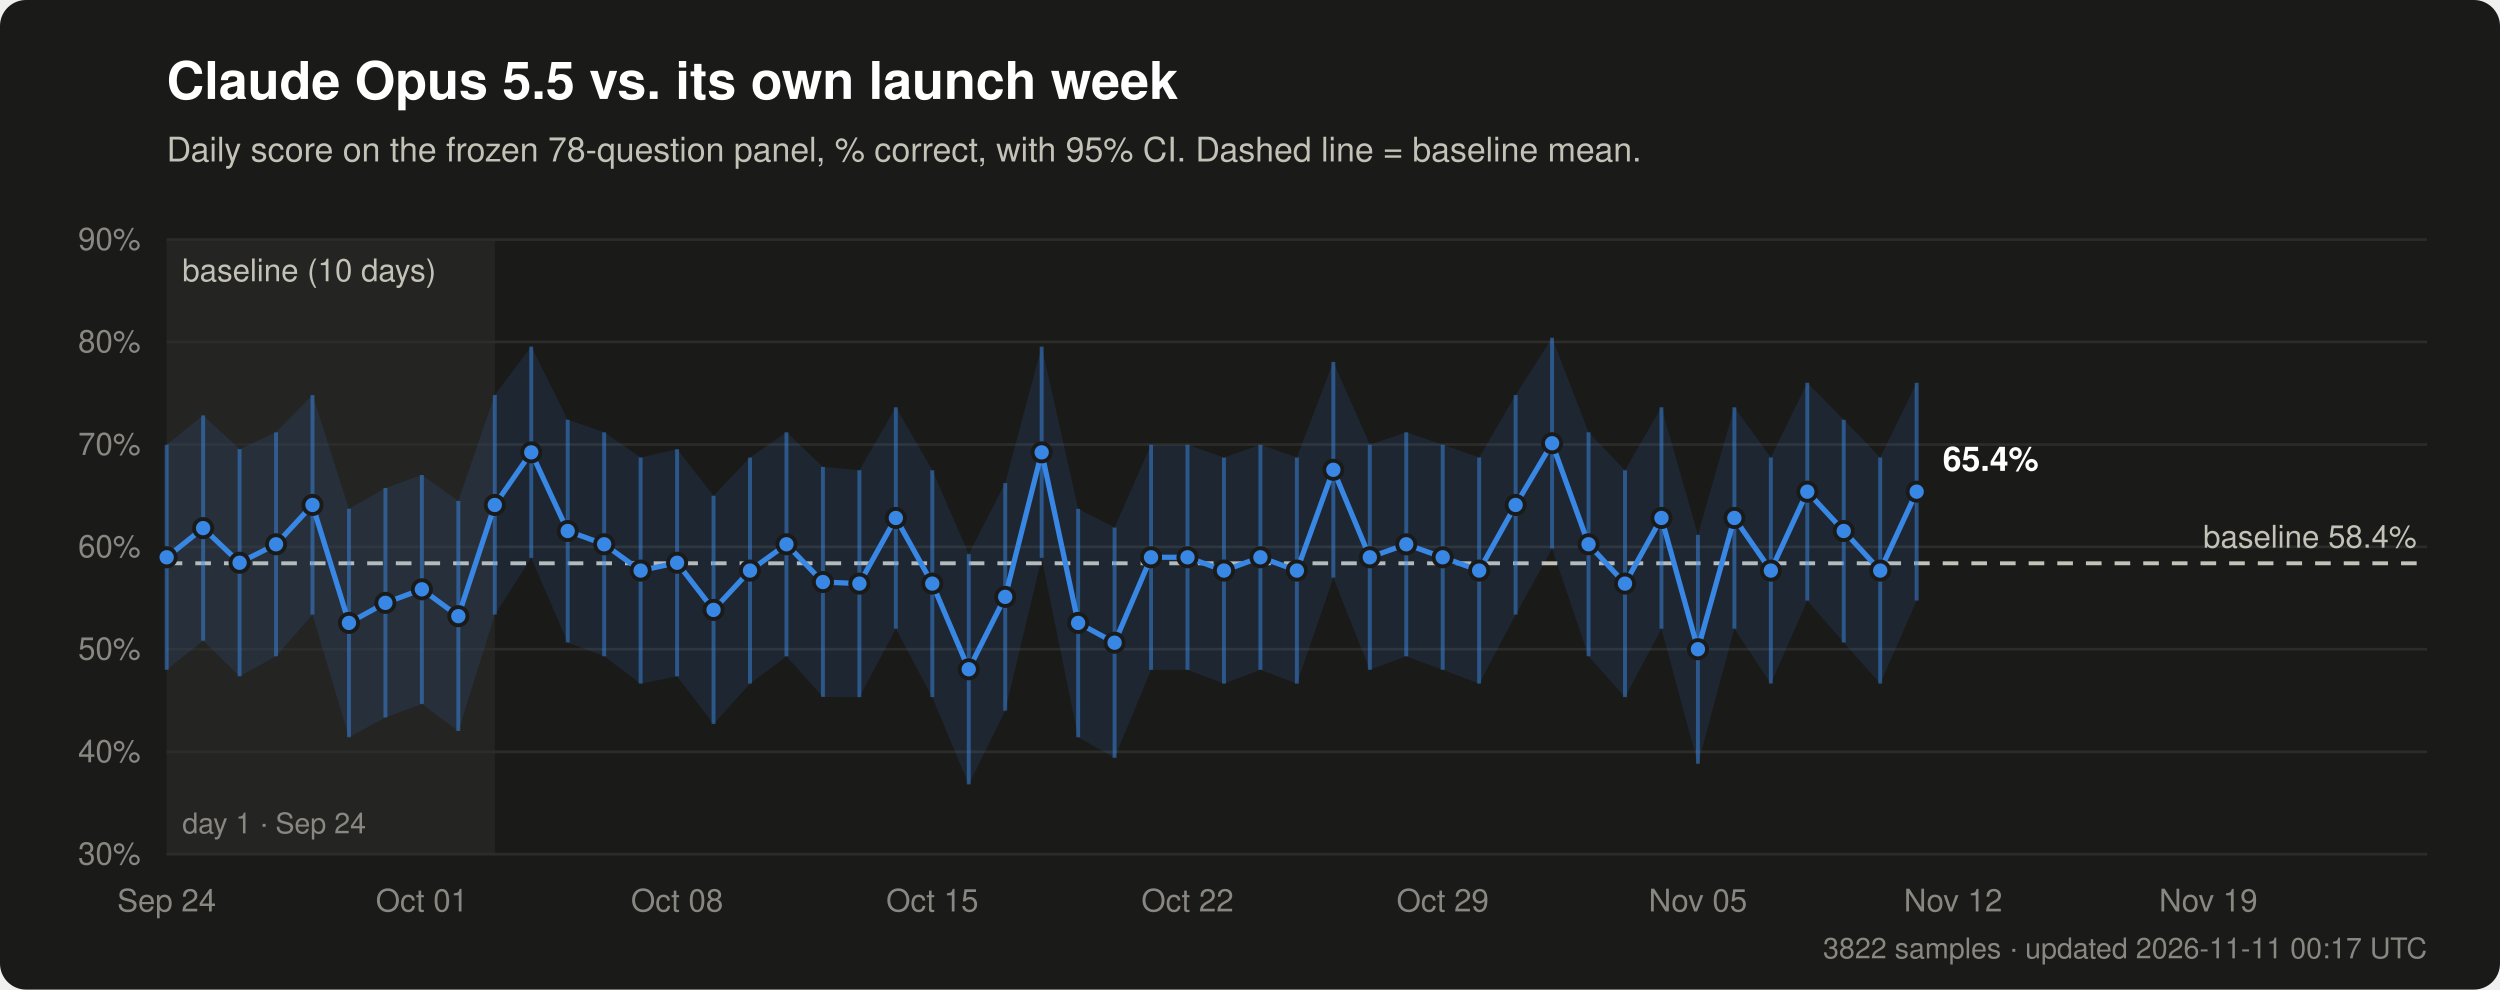
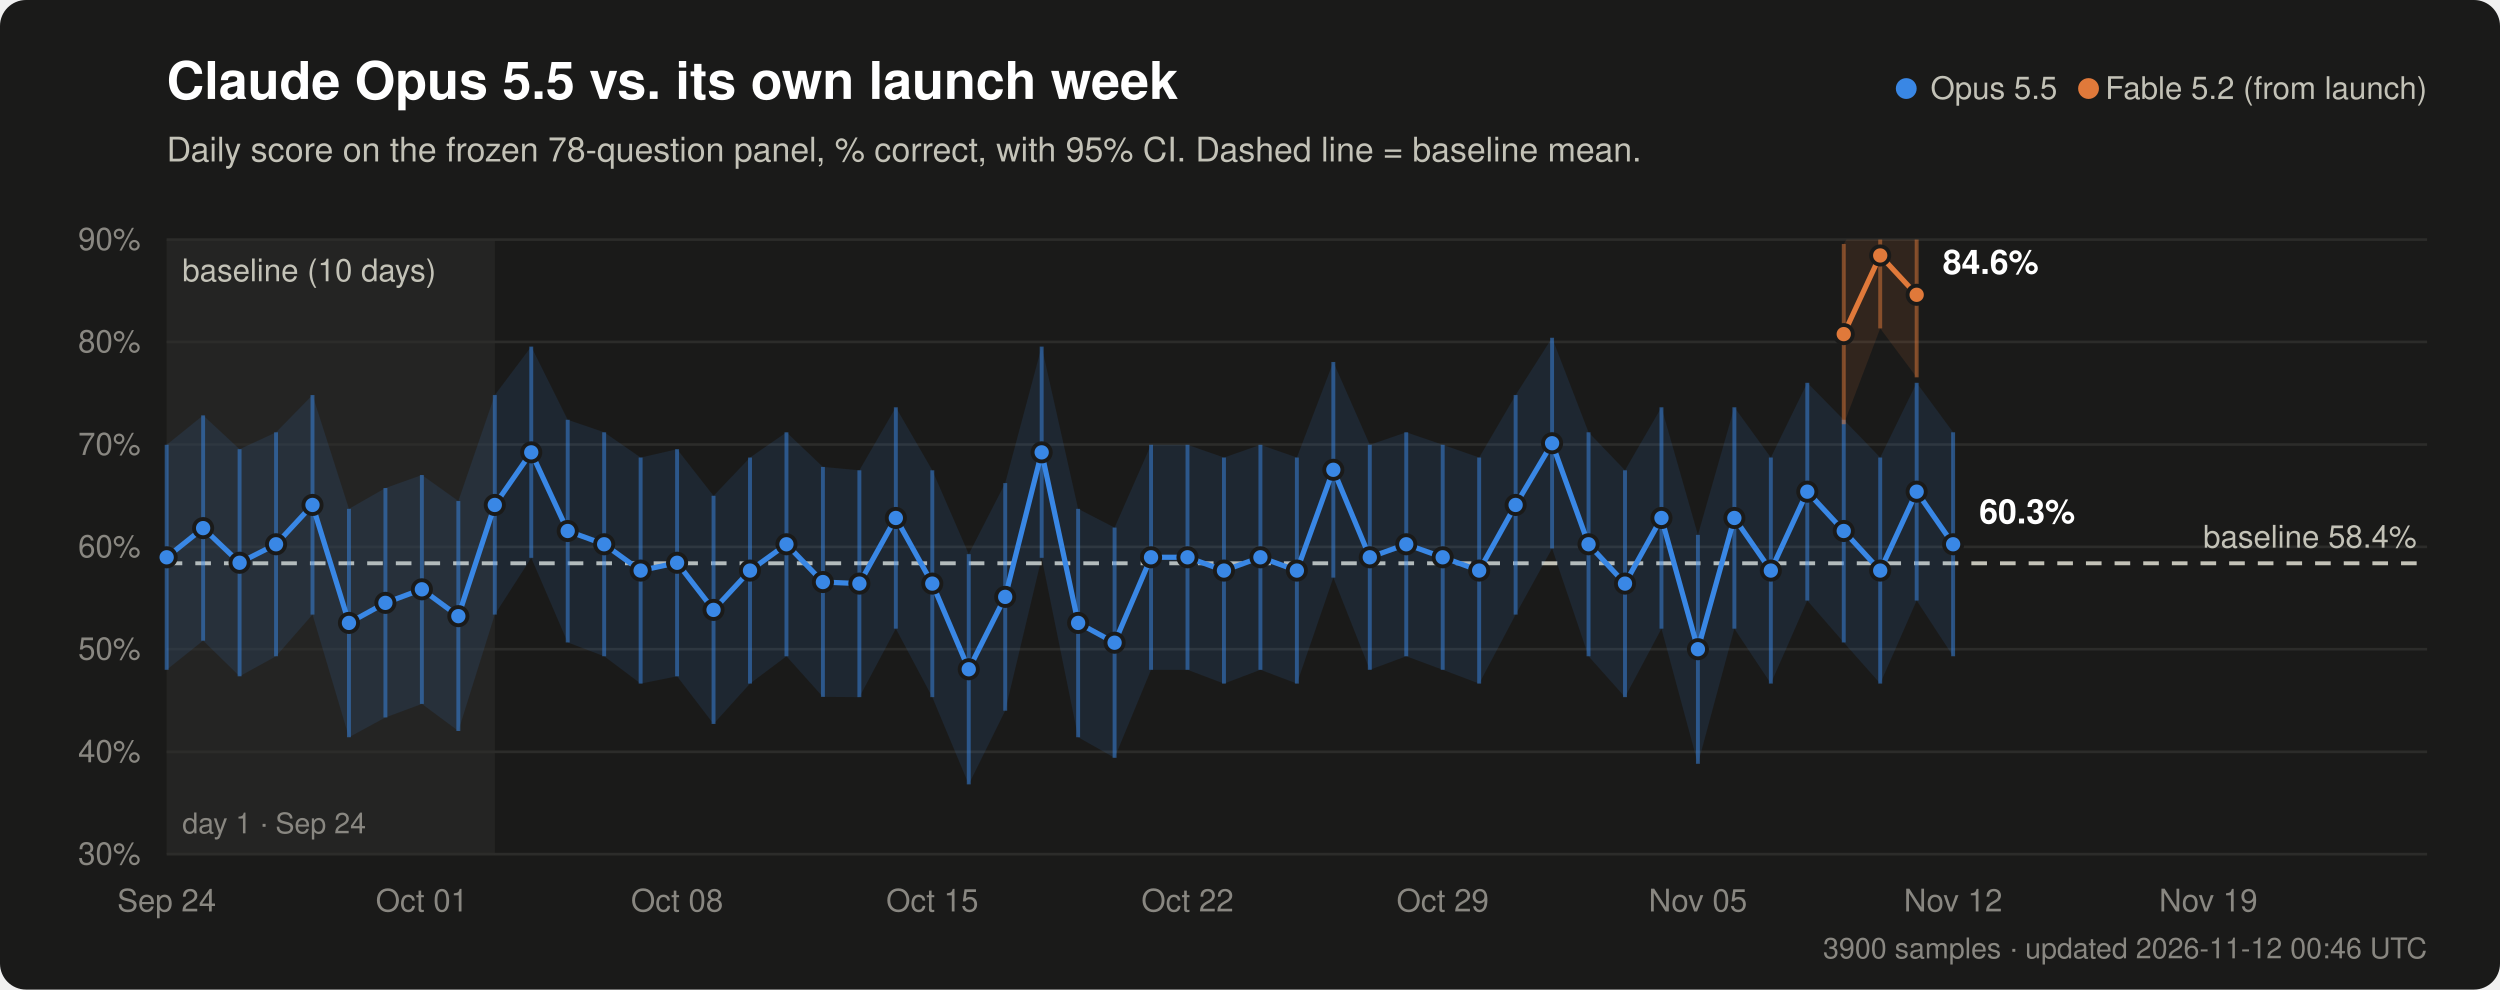
<svg xmlns="http://www.w3.org/2000/svg" width="960" height="380" viewBox="0 0 960 380" font-family="-apple-system, Segoe UI, Helvetica, Arial, sans-serif" role="img" aria-labelledby="t d">
  <rect width="960" height="380" rx="10" fill="#1a1a19" />
  <text x="64" y="38" fill="#ffffff" font-size="20" font-weight="600">Claude Opus 5.5 vs. its own launch week</text>
  <text x="64" y="62" fill="#c3c2b7" font-size="13">Daily score on the frozen 78-question panel, % correct, with 95% CI. Dashed line = baseline mean.</text>
  <line x1="64" y1="328.0" x2="932" y2="328.0" stroke="#2c2c2a" stroke-width="1" />
  <text x="54" y="332.0" text-anchor="end" fill="#898781" font-size="12">30%</text>
  <line x1="64" y1="288.7" x2="932" y2="288.7" stroke="#2c2c2a" stroke-width="1" />
  <text x="54" y="292.7" text-anchor="end" fill="#898781" font-size="12">40%</text>
  <line x1="64" y1="249.3" x2="932" y2="249.3" stroke="#2c2c2a" stroke-width="1" />
  <text x="54" y="253.3" text-anchor="end" fill="#898781" font-size="12">50%</text>
  <line x1="64" y1="210.0" x2="932" y2="210.0" stroke="#2c2c2a" stroke-width="1" />
  <text x="54" y="214.0" text-anchor="end" fill="#898781" font-size="12">60%</text>
  <line x1="64" y1="170.7" x2="932" y2="170.7" stroke="#2c2c2a" stroke-width="1" />
  <text x="54" y="174.7" text-anchor="end" fill="#898781" font-size="12">70%</text>
  <line x1="64" y1="131.3" x2="932" y2="131.3" stroke="#2c2c2a" stroke-width="1" />
  <text x="54" y="135.3" text-anchor="end" fill="#898781" font-size="12">80%</text>
  <line x1="64" y1="92.0" x2="932" y2="92.0" stroke="#2c2c2a" stroke-width="1" />
  <text x="54" y="96.0" text-anchor="end" fill="#898781" font-size="12">90%</text>
  <rect x="64.0" y="92" width="126.0" height="236" fill="#2c2c2a" opacity="0.6" />
  <text x="70.0" y="108" fill="#c3c2b7" font-size="12">baseline (10 days)</text>
  <text x="70.0" y="320" fill="#898781" font-size="11">day 1 · Sep 24</text>
  <text x="64.0" y="350" text-anchor="middle" fill="#898781" font-size="12">Sep 24</text>
  <text x="162.0" y="350" text-anchor="middle" fill="#898781" font-size="12">Oct 01</text>
  <text x="260.0" y="350" text-anchor="middle" fill="#898781" font-size="12">Oct 08</text>
  <text x="358.0" y="350" text-anchor="middle" fill="#898781" font-size="12">Oct 15</text>
  <text x="456.0" y="350" text-anchor="middle" fill="#898781" font-size="12">Oct 22</text>
  <text x="554.0" y="350" text-anchor="middle" fill="#898781" font-size="12">Oct 29</text>
  <text x="652.0" y="350" text-anchor="middle" fill="#898781" font-size="12">Nov 05</text>
  <text x="750.0" y="350" text-anchor="middle" fill="#898781" font-size="12">Nov 12</text>
  <text x="848.0" y="350" text-anchor="middle" fill="#898781" font-size="12">Nov 19</text>
  <line x1="64" y1="216.3" x2="932" y2="216.3" stroke="#c3c2b7" stroke-width="1.5" stroke-dasharray="6 5" />
  <text x="928" y="210.3" text-anchor="end" fill="#c3c2b7" font-size="12">baseline 58.4%</text>
-   <path d="M64.0,170.8 L78.0,159.5 L92.0,172.5 L106.0,166.0 L120.0,151.7 L134.0,195.4 L148.0,187.4 L162.0,182.4 L176.0,192.4 L190.0,151.7 L204.0,133.1 L218.0,161.2 L232.0,166.0 L246.0,175.7 L260.0,172.5 L274.0,190.4 L288.0,175.7 L302.0,166.0 L316.0,179.3 L330.0,180.6 L344.0,156.4 L358.0,180.6 L372.0,212.8 L386.0,185.5 L400.0,133.1 L414.0,195.4 L428.0,202.6 L442.0,170.8 L456.0,170.8 L470.0,175.7 L484.0,170.8 L498.0,175.7 L512.0,139.0 L526.0,170.8 L540.0,166.0 L554.0,170.8 L568.0,175.7 L582.0,151.7 L596.0,129.7 L610.0,166.0 L624.0,180.6 L638.0,156.4 L652.0,205.4 L666.0,156.4 L680.0,175.7 L694.0,147.0 L708.0,161.2 L722.0,175.7 L736.0,147.0 L736.0,230.6 L722.0,262.5 L708.0,246.7 L694.0,230.6 L680.0,262.5 L666.0,241.4 L652.0,293.3 L638.0,241.4 L624.0,267.7 L610.0,252.0 L596.0,210.6 L582.0,236.0 L568.0,262.5 L554.0,257.2 L540.0,252.0 L526.0,257.2 L512.0,221.8 L498.0,262.5 L484.0,257.2 L470.0,262.5 L456.0,257.2 L442.0,257.2 L428.0,291.0 L414.0,283.1 L400.0,214.2 L386.0,272.9 L372.0,301.2 L358.0,267.7 L344.0,241.4 L330.0,267.7 L316.0,267.6 L302.0,252.0 L288.0,262.5 L274.0,278.0 L260.0,259.7 L246.0,262.5 L232.0,252.0 L218.0,246.7 L204.0,214.2 L190.0,236.0 L176.0,280.7 L162.0,270.3 L148.0,275.5 L134.0,283.1 L120.0,236.0 L106.0,252.0 L92.0,259.7 L78.0,246.0 L64.0,257.2 Z" fill="#3987e5" opacity="0.12" />
-   <path d="M64.0,214.0 L78.0,202.8 L92.0,216.1 L106.0,209.0 L120.0,193.9 L134.0,239.2 L148.0,231.5 L162.0,226.3 L176.0,236.6 L190.0,193.9 L204.0,173.7 L218.0,203.9 L232.0,209.0 L246.0,219.1 L260.0,216.1 L274.0,234.2 L288.0,219.1 L302.0,209.0 L316.0,223.5 L330.0,224.1 L344.0,198.9 L358.0,224.1 L372.0,257.0 L386.0,229.2 L400.0,173.7 L414.0,239.2 L428.0,246.8 L442.0,214.0 L456.0,214.0 L470.0,219.1 L484.0,214.0 L498.0,219.1 L512.0,180.4 L526.0,214.0 L540.0,209.0 L554.0,214.0 L568.0,219.1 L582.0,193.9 L596.0,170.2 L610.0,209.0 L624.0,224.1 L638.0,198.9 L652.0,249.3 L666.0,198.9 L680.0,219.1 L694.0,188.8 L708.0,203.9 L722.0,219.1 L736.0,188.8" fill="none" stroke="#3987e5" stroke-width="2" stroke-linejoin="round" stroke-linecap="round" />
+   <path d="M64.0,170.8 L78.0,159.5 L92.0,172.5 L106.0,166.0 L120.0,151.7 L134.0,195.4 L148.0,187.4 L162.0,182.4 L176.0,192.4 L190.0,151.7 L204.0,133.1 L218.0,161.2 L232.0,166.0 L246.0,175.7 L260.0,172.5 L274.0,190.4 L288.0,175.7 L302.0,166.0 L316.0,179.3 L330.0,180.6 L344.0,156.4 L358.0,180.6 L372.0,212.8 L386.0,185.5 L400.0,133.1 L414.0,195.4 L428.0,202.6 L442.0,170.8 L456.0,170.8 L470.0,175.7 L484.0,170.8 L498.0,175.7 L512.0,139.0 L526.0,170.8 L540.0,166.0 L554.0,170.8 L568.0,175.7 L582.0,151.7 L596.0,129.7 L610.0,166.0 L624.0,180.6 L638.0,156.4 L652.0,205.4 L666.0,156.4 L680.0,175.7 L694.0,147.0 L708.0,161.2 L722.0,175.7 L736.0,147.0 L750.0,166.0 L750.0,252.0 L736.0,230.6 L722.0,262.5 L708.0,246.7 L694.0,230.6 L680.0,262.5 L666.0,241.4 L652.0,293.3 L638.0,241.4 L624.0,267.7 L610.0,252.0 L596.0,210.6 L582.0,236.0 L568.0,262.5 L554.0,257.2 L540.0,252.0 L526.0,257.2 L512.0,221.8 L498.0,262.5 L484.0,257.2 L470.0,262.5 L456.0,257.2 L442.0,257.2 L428.0,291.0 L414.0,283.1 L400.0,214.2 L386.0,272.9 L372.0,301.2 L358.0,267.7 L344.0,241.4 L330.0,267.7 L316.0,267.6 L302.0,252.0 L288.0,262.5 L274.0,278.0 L260.0,259.7 L246.0,262.5 L232.0,252.0 L218.0,246.7 L204.0,214.2 L190.0,236.0 L176.0,280.7 L162.0,270.3 L148.0,275.5 L134.0,283.1 L120.0,236.0 L106.0,252.0 L92.0,259.7 L78.0,246.0 L64.0,257.2 Z" fill="#3987e5" opacity="0.12" />
+   <path d="M64.0,214.0 L78.0,202.8 L92.0,216.1 L106.0,209.0 L120.0,193.9 L134.0,239.2 L148.0,231.5 L162.0,226.3 L176.0,236.6 L190.0,193.9 L204.0,173.7 L218.0,203.9 L232.0,209.0 L246.0,219.1 L260.0,216.1 L274.0,234.2 L288.0,219.1 L302.0,209.0 L316.0,223.5 L330.0,224.1 L344.0,198.9 L358.0,224.1 L372.0,257.0 L386.0,229.2 L400.0,173.7 L414.0,239.2 L428.0,246.8 L442.0,214.0 L456.0,214.0 L470.0,219.1 L484.0,214.0 L498.0,219.1 L512.0,180.4 L526.0,214.0 L540.0,209.0 L554.0,214.0 L568.0,219.1 L582.0,193.9 L596.0,170.2 L610.0,209.0 L624.0,224.1 L638.0,198.9 L652.0,249.3 L666.0,198.9 L680.0,219.1 L694.0,188.8 L708.0,203.9 L722.0,219.1 L736.0,188.8 L750.0,209.0" fill="none" stroke="#3987e5" stroke-width="2" stroke-linejoin="round" stroke-linecap="round" />
  <line x1="64.0" y1="257.2" x2="64.0" y2="170.8" stroke="#3987e5" stroke-width="1.5" opacity="0.5" />
  <circle cx="64.0" cy="214.0" r="3.5" fill="#3987e5" stroke="#1a1a19" stroke-width="1.5" />
  <line x1="78.0" y1="246.0" x2="78.0" y2="159.5" stroke="#3987e5" stroke-width="1.5" opacity="0.5" />
  <circle cx="78.0" cy="202.8" r="3.5" fill="#3987e5" stroke="#1a1a19" stroke-width="1.5" />
  <line x1="92.0" y1="259.7" x2="92.0" y2="172.5" stroke="#3987e5" stroke-width="1.5" opacity="0.5" />
  <circle cx="92.0" cy="216.1" r="3.5" fill="#3987e5" stroke="#1a1a19" stroke-width="1.5" />
  <line x1="106.0" y1="252.0" x2="106.0" y2="166.0" stroke="#3987e5" stroke-width="1.5" opacity="0.5" />
  <circle cx="106.0" cy="209.0" r="3.5" fill="#3987e5" stroke="#1a1a19" stroke-width="1.5" />
  <line x1="120.0" y1="236.0" x2="120.0" y2="151.7" stroke="#3987e5" stroke-width="1.5" opacity="0.5" />
  <circle cx="120.0" cy="193.9" r="3.5" fill="#3987e5" stroke="#1a1a19" stroke-width="1.5" />
  <line x1="134.0" y1="283.1" x2="134.0" y2="195.4" stroke="#3987e5" stroke-width="1.5" opacity="0.5" />
  <circle cx="134.0" cy="239.2" r="3.5" fill="#3987e5" stroke="#1a1a19" stroke-width="1.5" />
  <line x1="148.0" y1="275.5" x2="148.0" y2="187.4" stroke="#3987e5" stroke-width="1.5" opacity="0.5" />
  <circle cx="148.0" cy="231.5" r="3.5" fill="#3987e5" stroke="#1a1a19" stroke-width="1.5" />
  <line x1="162.0" y1="270.3" x2="162.0" y2="182.4" stroke="#3987e5" stroke-width="1.5" opacity="0.5" />
  <circle cx="162.0" cy="226.3" r="3.5" fill="#3987e5" stroke="#1a1a19" stroke-width="1.5" />
  <line x1="176.0" y1="280.7" x2="176.0" y2="192.4" stroke="#3987e5" stroke-width="1.5" opacity="0.5" />
  <circle cx="176.0" cy="236.6" r="3.5" fill="#3987e5" stroke="#1a1a19" stroke-width="1.5" />
  <line x1="190.0" y1="236.0" x2="190.0" y2="151.7" stroke="#3987e5" stroke-width="1.5" opacity="0.5" />
  <circle cx="190.0" cy="193.9" r="3.5" fill="#3987e5" stroke="#1a1a19" stroke-width="1.5" />
  <line x1="204.0" y1="214.2" x2="204.0" y2="133.1" stroke="#3987e5" stroke-width="1.5" opacity="0.5" />
  <circle cx="204.0" cy="173.7" r="3.5" fill="#3987e5" stroke="#1a1a19" stroke-width="1.5" />
  <line x1="218.0" y1="246.7" x2="218.0" y2="161.2" stroke="#3987e5" stroke-width="1.5" opacity="0.5" />
  <circle cx="218.0" cy="203.9" r="3.5" fill="#3987e5" stroke="#1a1a19" stroke-width="1.5" />
  <line x1="232.0" y1="252.0" x2="232.0" y2="166.0" stroke="#3987e5" stroke-width="1.5" opacity="0.5" />
  <circle cx="232.0" cy="209.0" r="3.5" fill="#3987e5" stroke="#1a1a19" stroke-width="1.5" />
  <line x1="246.0" y1="262.5" x2="246.0" y2="175.7" stroke="#3987e5" stroke-width="1.5" opacity="0.5" />
  <circle cx="246.0" cy="219.1" r="3.5" fill="#3987e5" stroke="#1a1a19" stroke-width="1.5" />
  <line x1="260.0" y1="259.7" x2="260.0" y2="172.5" stroke="#3987e5" stroke-width="1.5" opacity="0.5" />
  <circle cx="260.0" cy="216.1" r="3.5" fill="#3987e5" stroke="#1a1a19" stroke-width="1.5" />
  <line x1="274.0" y1="278.0" x2="274.0" y2="190.4" stroke="#3987e5" stroke-width="1.5" opacity="0.5" />
  <circle cx="274.0" cy="234.2" r="3.5" fill="#3987e5" stroke="#1a1a19" stroke-width="1.5" />
  <line x1="288.0" y1="262.5" x2="288.0" y2="175.7" stroke="#3987e5" stroke-width="1.5" opacity="0.5" />
  <circle cx="288.0" cy="219.1" r="3.5" fill="#3987e5" stroke="#1a1a19" stroke-width="1.5" />
  <line x1="302.0" y1="252.0" x2="302.0" y2="166.0" stroke="#3987e5" stroke-width="1.5" opacity="0.5" />
  <circle cx="302.0" cy="209.0" r="3.5" fill="#3987e5" stroke="#1a1a19" stroke-width="1.5" />
  <line x1="316.0" y1="267.6" x2="316.0" y2="179.3" stroke="#3987e5" stroke-width="1.5" opacity="0.5" />
  <circle cx="316.0" cy="223.5" r="3.5" fill="#3987e5" stroke="#1a1a19" stroke-width="1.5" />
  <line x1="330.0" y1="267.7" x2="330.0" y2="180.6" stroke="#3987e5" stroke-width="1.5" opacity="0.5" />
  <circle cx="330.0" cy="224.1" r="3.5" fill="#3987e5" stroke="#1a1a19" stroke-width="1.5" />
  <line x1="344.0" y1="241.4" x2="344.0" y2="156.4" stroke="#3987e5" stroke-width="1.5" opacity="0.5" />
  <circle cx="344.0" cy="198.9" r="3.5" fill="#3987e5" stroke="#1a1a19" stroke-width="1.5" />
  <line x1="358.0" y1="267.7" x2="358.0" y2="180.6" stroke="#3987e5" stroke-width="1.5" opacity="0.5" />
  <circle cx="358.0" cy="224.1" r="3.5" fill="#3987e5" stroke="#1a1a19" stroke-width="1.5" />
  <line x1="372.0" y1="301.2" x2="372.0" y2="212.8" stroke="#3987e5" stroke-width="1.5" opacity="0.5" />
  <circle cx="372.0" cy="257.0" r="3.5" fill="#3987e5" stroke="#1a1a19" stroke-width="1.5" />
  <line x1="386.0" y1="272.9" x2="386.0" y2="185.5" stroke="#3987e5" stroke-width="1.5" opacity="0.5" />
  <circle cx="386.0" cy="229.2" r="3.5" fill="#3987e5" stroke="#1a1a19" stroke-width="1.5" />
  <line x1="400.0" y1="214.2" x2="400.0" y2="133.1" stroke="#3987e5" stroke-width="1.5" opacity="0.5" />
  <circle cx="400.0" cy="173.7" r="3.5" fill="#3987e5" stroke="#1a1a19" stroke-width="1.5" />
  <line x1="414.0" y1="283.1" x2="414.0" y2="195.4" stroke="#3987e5" stroke-width="1.5" opacity="0.5" />
  <circle cx="414.0" cy="239.2" r="3.5" fill="#3987e5" stroke="#1a1a19" stroke-width="1.5" />
  <line x1="428.0" y1="291.0" x2="428.0" y2="202.6" stroke="#3987e5" stroke-width="1.5" opacity="0.5" />
  <circle cx="428.0" cy="246.8" r="3.5" fill="#3987e5" stroke="#1a1a19" stroke-width="1.5" />
  <line x1="442.0" y1="257.2" x2="442.0" y2="170.8" stroke="#3987e5" stroke-width="1.5" opacity="0.5" />
  <circle cx="442.0" cy="214.0" r="3.5" fill="#3987e5" stroke="#1a1a19" stroke-width="1.5" />
  <line x1="456.0" y1="257.2" x2="456.0" y2="170.8" stroke="#3987e5" stroke-width="1.5" opacity="0.5" />
  <circle cx="456.0" cy="214.0" r="3.5" fill="#3987e5" stroke="#1a1a19" stroke-width="1.5" />
  <line x1="470.0" y1="262.5" x2="470.0" y2="175.7" stroke="#3987e5" stroke-width="1.5" opacity="0.5" />
  <circle cx="470.0" cy="219.1" r="3.5" fill="#3987e5" stroke="#1a1a19" stroke-width="1.5" />
  <line x1="484.0" y1="257.2" x2="484.0" y2="170.8" stroke="#3987e5" stroke-width="1.5" opacity="0.5" />
  <circle cx="484.0" cy="214.0" r="3.5" fill="#3987e5" stroke="#1a1a19" stroke-width="1.5" />
  <line x1="498.0" y1="262.5" x2="498.0" y2="175.7" stroke="#3987e5" stroke-width="1.5" opacity="0.5" />
  <circle cx="498.0" cy="219.1" r="3.5" fill="#3987e5" stroke="#1a1a19" stroke-width="1.5" />
  <line x1="512.0" y1="221.8" x2="512.0" y2="139.0" stroke="#3987e5" stroke-width="1.5" opacity="0.5" />
  <circle cx="512.0" cy="180.4" r="3.5" fill="#3987e5" stroke="#1a1a19" stroke-width="1.5" />
  <line x1="526.0" y1="257.2" x2="526.0" y2="170.8" stroke="#3987e5" stroke-width="1.5" opacity="0.5" />
  <circle cx="526.0" cy="214.0" r="3.5" fill="#3987e5" stroke="#1a1a19" stroke-width="1.5" />
  <line x1="540.0" y1="252.0" x2="540.0" y2="166.0" stroke="#3987e5" stroke-width="1.5" opacity="0.5" />
  <circle cx="540.0" cy="209.0" r="3.5" fill="#3987e5" stroke="#1a1a19" stroke-width="1.5" />
  <line x1="554.0" y1="257.2" x2="554.0" y2="170.8" stroke="#3987e5" stroke-width="1.5" opacity="0.5" />
  <circle cx="554.0" cy="214.0" r="3.5" fill="#3987e5" stroke="#1a1a19" stroke-width="1.5" />
  <line x1="568.0" y1="262.5" x2="568.0" y2="175.7" stroke="#3987e5" stroke-width="1.5" opacity="0.5" />
  <circle cx="568.0" cy="219.1" r="3.5" fill="#3987e5" stroke="#1a1a19" stroke-width="1.5" />
  <line x1="582.0" y1="236.0" x2="582.0" y2="151.7" stroke="#3987e5" stroke-width="1.5" opacity="0.5" />
  <circle cx="582.0" cy="193.9" r="3.5" fill="#3987e5" stroke="#1a1a19" stroke-width="1.5" />
  <line x1="596.0" y1="210.6" x2="596.0" y2="129.7" stroke="#3987e5" stroke-width="1.5" opacity="0.5" />
  <circle cx="596.0" cy="170.2" r="3.5" fill="#3987e5" stroke="#1a1a19" stroke-width="1.5" />
  <line x1="610.0" y1="252.0" x2="610.0" y2="166.0" stroke="#3987e5" stroke-width="1.5" opacity="0.5" />
  <circle cx="610.0" cy="209.0" r="3.5" fill="#3987e5" stroke="#1a1a19" stroke-width="1.5" />
  <line x1="624.0" y1="267.7" x2="624.0" y2="180.6" stroke="#3987e5" stroke-width="1.5" opacity="0.5" />
  <circle cx="624.0" cy="224.1" r="3.5" fill="#3987e5" stroke="#1a1a19" stroke-width="1.5" />
  <line x1="638.0" y1="241.4" x2="638.0" y2="156.4" stroke="#3987e5" stroke-width="1.5" opacity="0.5" />
  <circle cx="638.0" cy="198.9" r="3.5" fill="#3987e5" stroke="#1a1a19" stroke-width="1.5" />
  <line x1="652.0" y1="293.3" x2="652.0" y2="205.4" stroke="#3987e5" stroke-width="1.5" opacity="0.5" />
  <circle cx="652.0" cy="249.3" r="3.5" fill="#3987e5" stroke="#1a1a19" stroke-width="1.5" />
  <line x1="666.0" y1="241.4" x2="666.0" y2="156.4" stroke="#3987e5" stroke-width="1.5" opacity="0.5" />
  <circle cx="666.0" cy="198.9" r="3.5" fill="#3987e5" stroke="#1a1a19" stroke-width="1.5" />
  <line x1="680.0" y1="262.5" x2="680.0" y2="175.7" stroke="#3987e5" stroke-width="1.5" opacity="0.5" />
  <circle cx="680.0" cy="219.1" r="3.5" fill="#3987e5" stroke="#1a1a19" stroke-width="1.5" />
  <line x1="694.0" y1="230.6" x2="694.0" y2="147.0" stroke="#3987e5" stroke-width="1.5" opacity="0.5" />
  <circle cx="694.0" cy="188.8" r="3.5" fill="#3987e5" stroke="#1a1a19" stroke-width="1.5" />
  <line x1="708.0" y1="246.7" x2="708.0" y2="161.2" stroke="#3987e5" stroke-width="1.5" opacity="0.5" />
  <circle cx="708.0" cy="203.9" r="3.5" fill="#3987e5" stroke="#1a1a19" stroke-width="1.5" />
  <line x1="722.0" y1="262.5" x2="722.0" y2="175.7" stroke="#3987e5" stroke-width="1.5" opacity="0.5" />
  <circle cx="722.0" cy="219.1" r="3.5" fill="#3987e5" stroke="#1a1a19" stroke-width="1.5" />
  <line x1="736.0" y1="230.6" x2="736.0" y2="147.0" stroke="#3987e5" stroke-width="1.5" opacity="0.5" />
  <circle cx="736.0" cy="188.8" r="3.5" fill="#3987e5" stroke="#1a1a19" stroke-width="1.5" />
-   <text x="746.0" y="180.8" fill="#ffffff" font-size="13" font-weight="600">65.4%</text>
-   <text x="932" y="368" text-anchor="end" fill="#898781" font-size="11">3822 samples · updated 2026-11-11 00:17 UTC</text>
+   <line x1="750.0" y1="252.0" x2="750.0" y2="166.0" stroke="#3987e5" stroke-width="1.5" opacity="0.5" />
+   <circle cx="750.0" cy="209.0" r="3.5" fill="#3987e5" stroke="#1a1a19" stroke-width="1.5" />
+   <text x="760.0" y="201.0" fill="#ffffff" font-size="13" font-weight="600">60.3%</text>
+   <clipPath id="plotarea-dark">
+     <rect x="64" y="92" width="868" height="236" />
+   </clipPath>
+   <g clip-path="url(#plotarea-dark)">
+     <path d="M708.0,93.7 L722.0,70.0 L736.0,81.5 L736.0,144.9 L722.0,126.1 L708.0,162.9 Z" fill="#e0793a" opacity="0.12" />
+     <path d="M708.0,128.3 L722.0,98.1 L736.0,113.2" fill="none" stroke="#e0793a" stroke-width="2" stroke-linejoin="round" stroke-linecap="round" />
+     <line x1="708.0" y1="162.9" x2="708.0" y2="93.7" stroke="#e0793a" stroke-width="1.5" opacity="0.5" />
+     <circle cx="708.0" cy="128.3" r="3.5" fill="#e0793a" stroke="#1a1a19" stroke-width="1.5" />
+     <line x1="722.0" y1="126.1" x2="722.0" y2="70.0" stroke="#e0793a" stroke-width="1.5" opacity="0.5" />
+     <circle cx="722.0" cy="98.1" r="3.5" fill="#e0793a" stroke="#1a1a19" stroke-width="1.5" />
+     <line x1="736.0" y1="144.9" x2="736.0" y2="81.5" stroke="#e0793a" stroke-width="1.5" opacity="0.5" />
+     <circle cx="736.0" cy="113.2" r="3.5" fill="#e0793a" stroke="#1a1a19" stroke-width="1.5" />
+   </g>
+   <text x="746.0" y="105.2" fill="#ffffff" font-size="13" font-weight="600">84.6%</text>
+   <text x="932" y="38" text-anchor="end" fill="#c3c2b7" font-size="12">Fable 5.2 (from launch)</text>
+   <circle cx="802" cy="34" r="4" fill="#e0793a" />
+   <text x="790" y="38" text-anchor="end" fill="#c3c2b7" font-size="12">Opus 5.5</text>
+   <circle cx="732" cy="34" r="4" fill="#3987e5" />
+   <text x="932" y="368" text-anchor="end" fill="#898781" font-size="11">3900 samples · updated 2026-11-12 00:46 UTC</text>
</svg>
